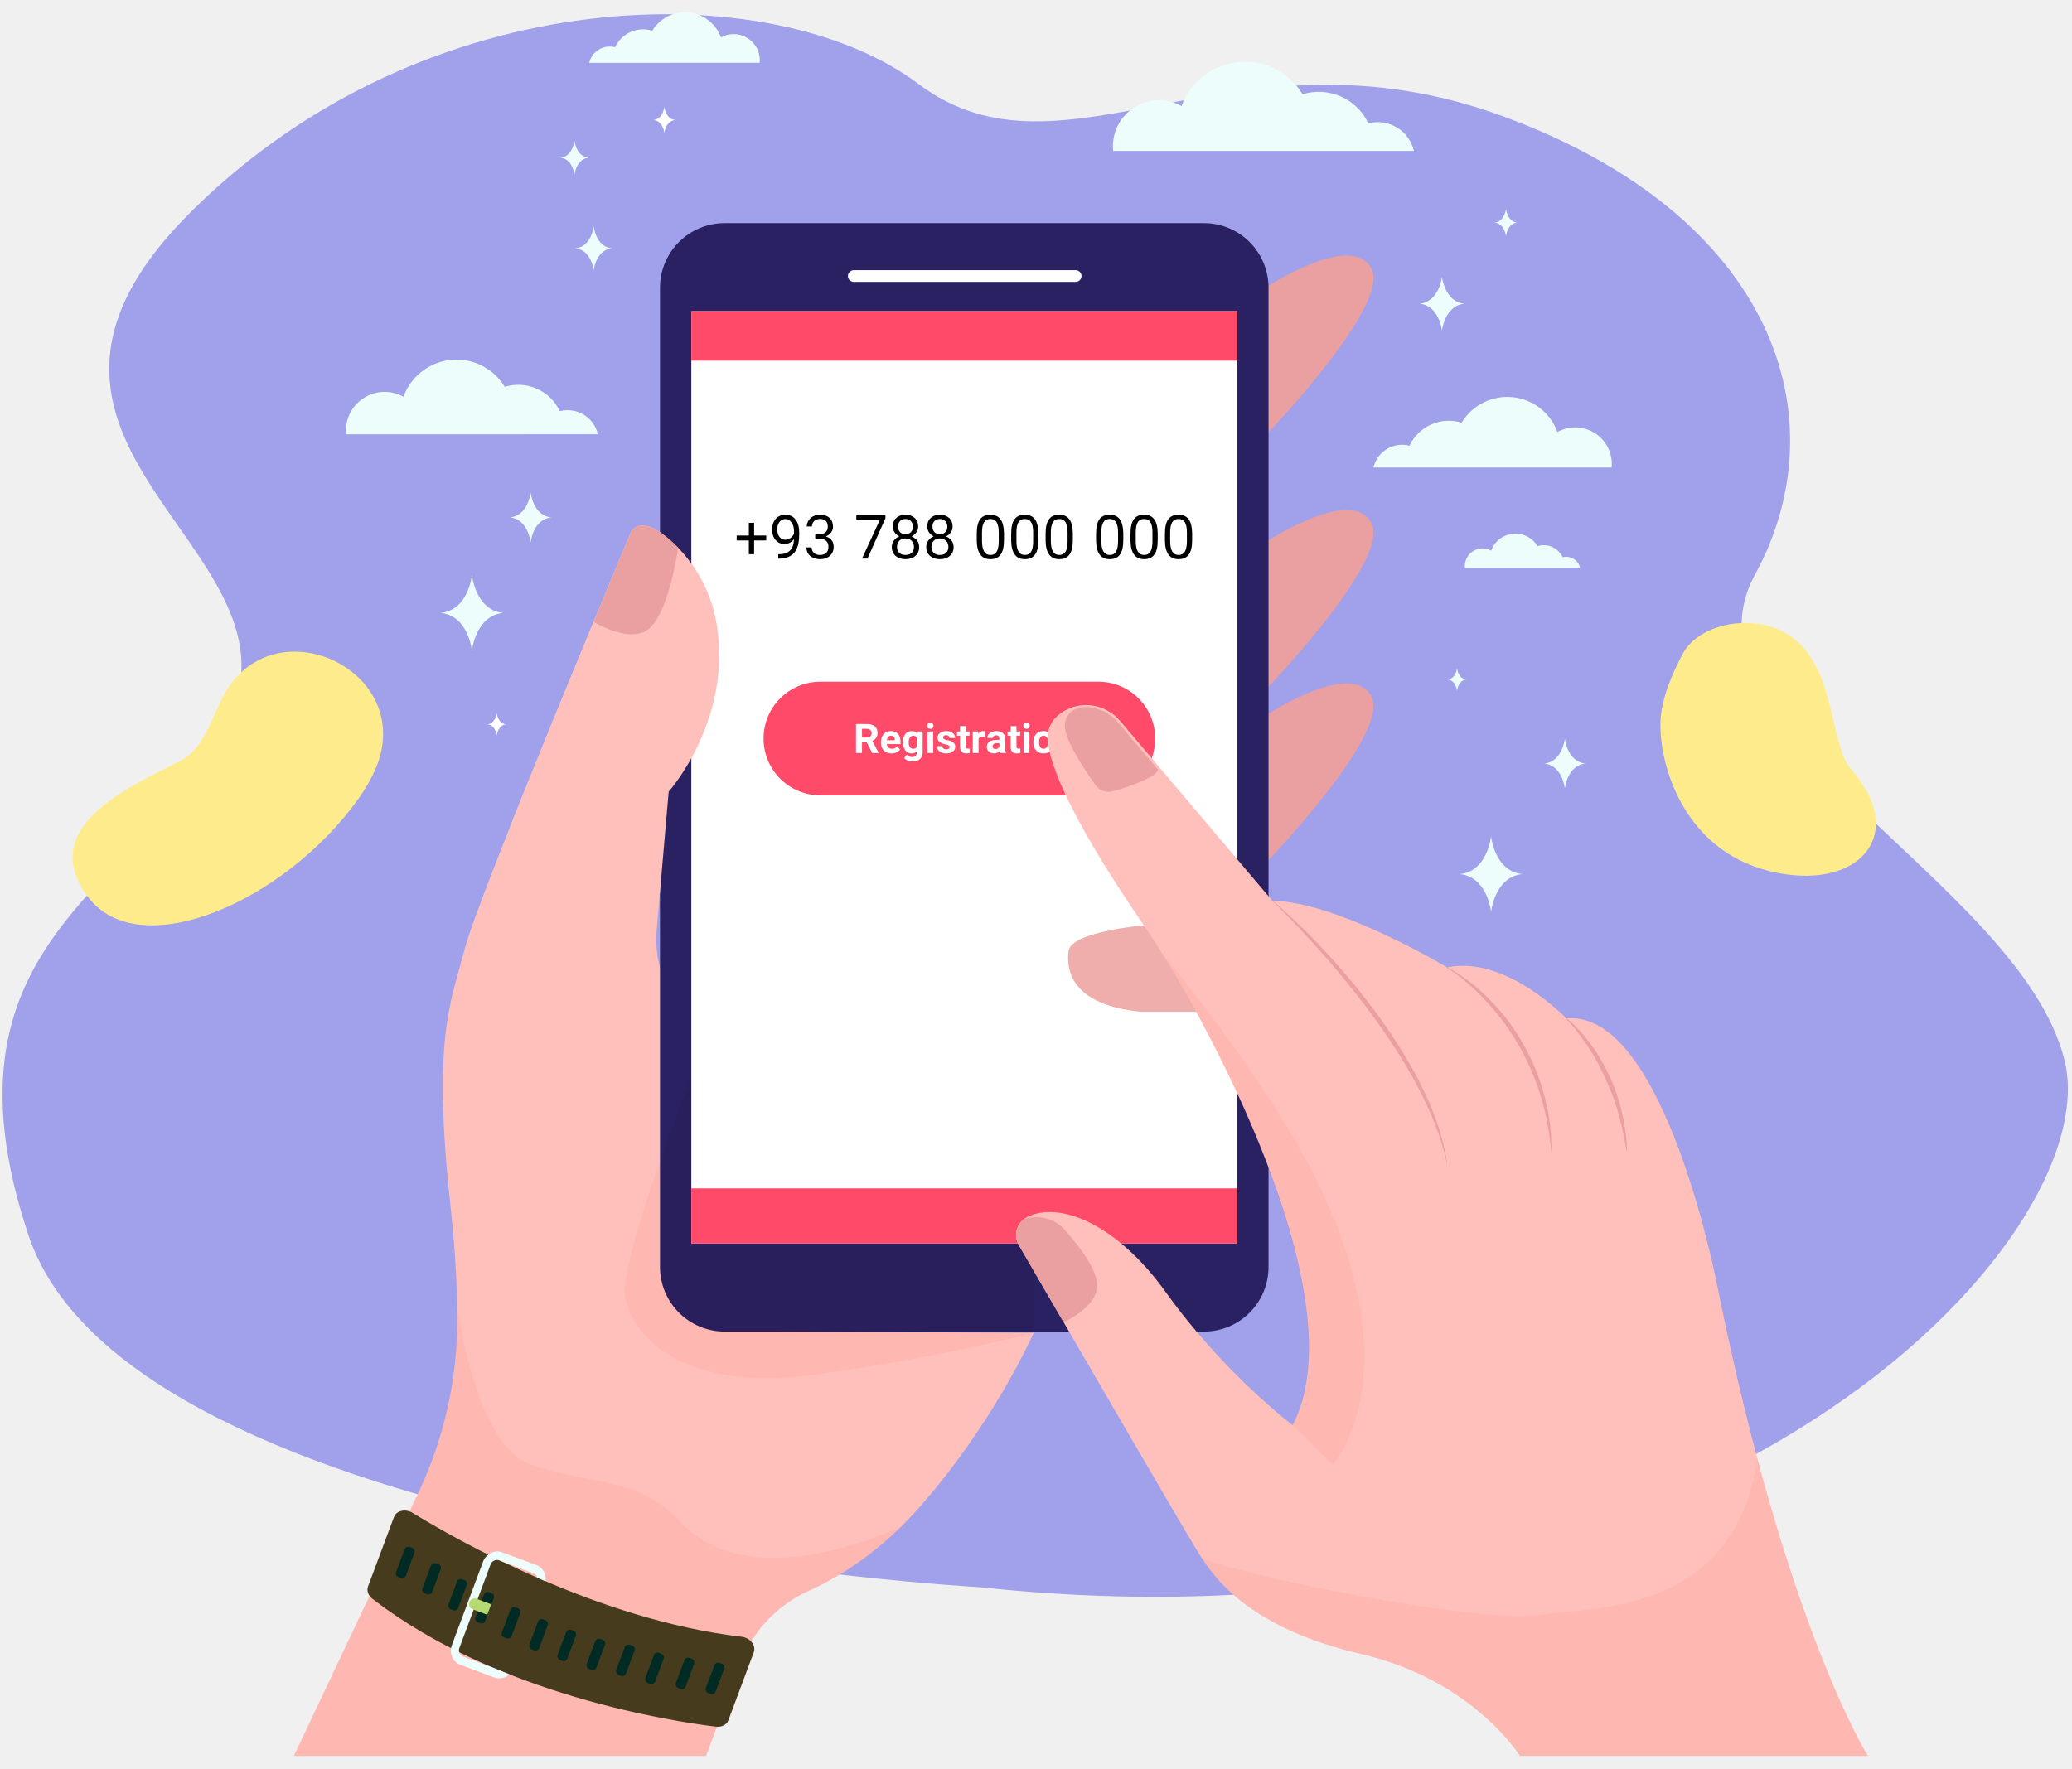
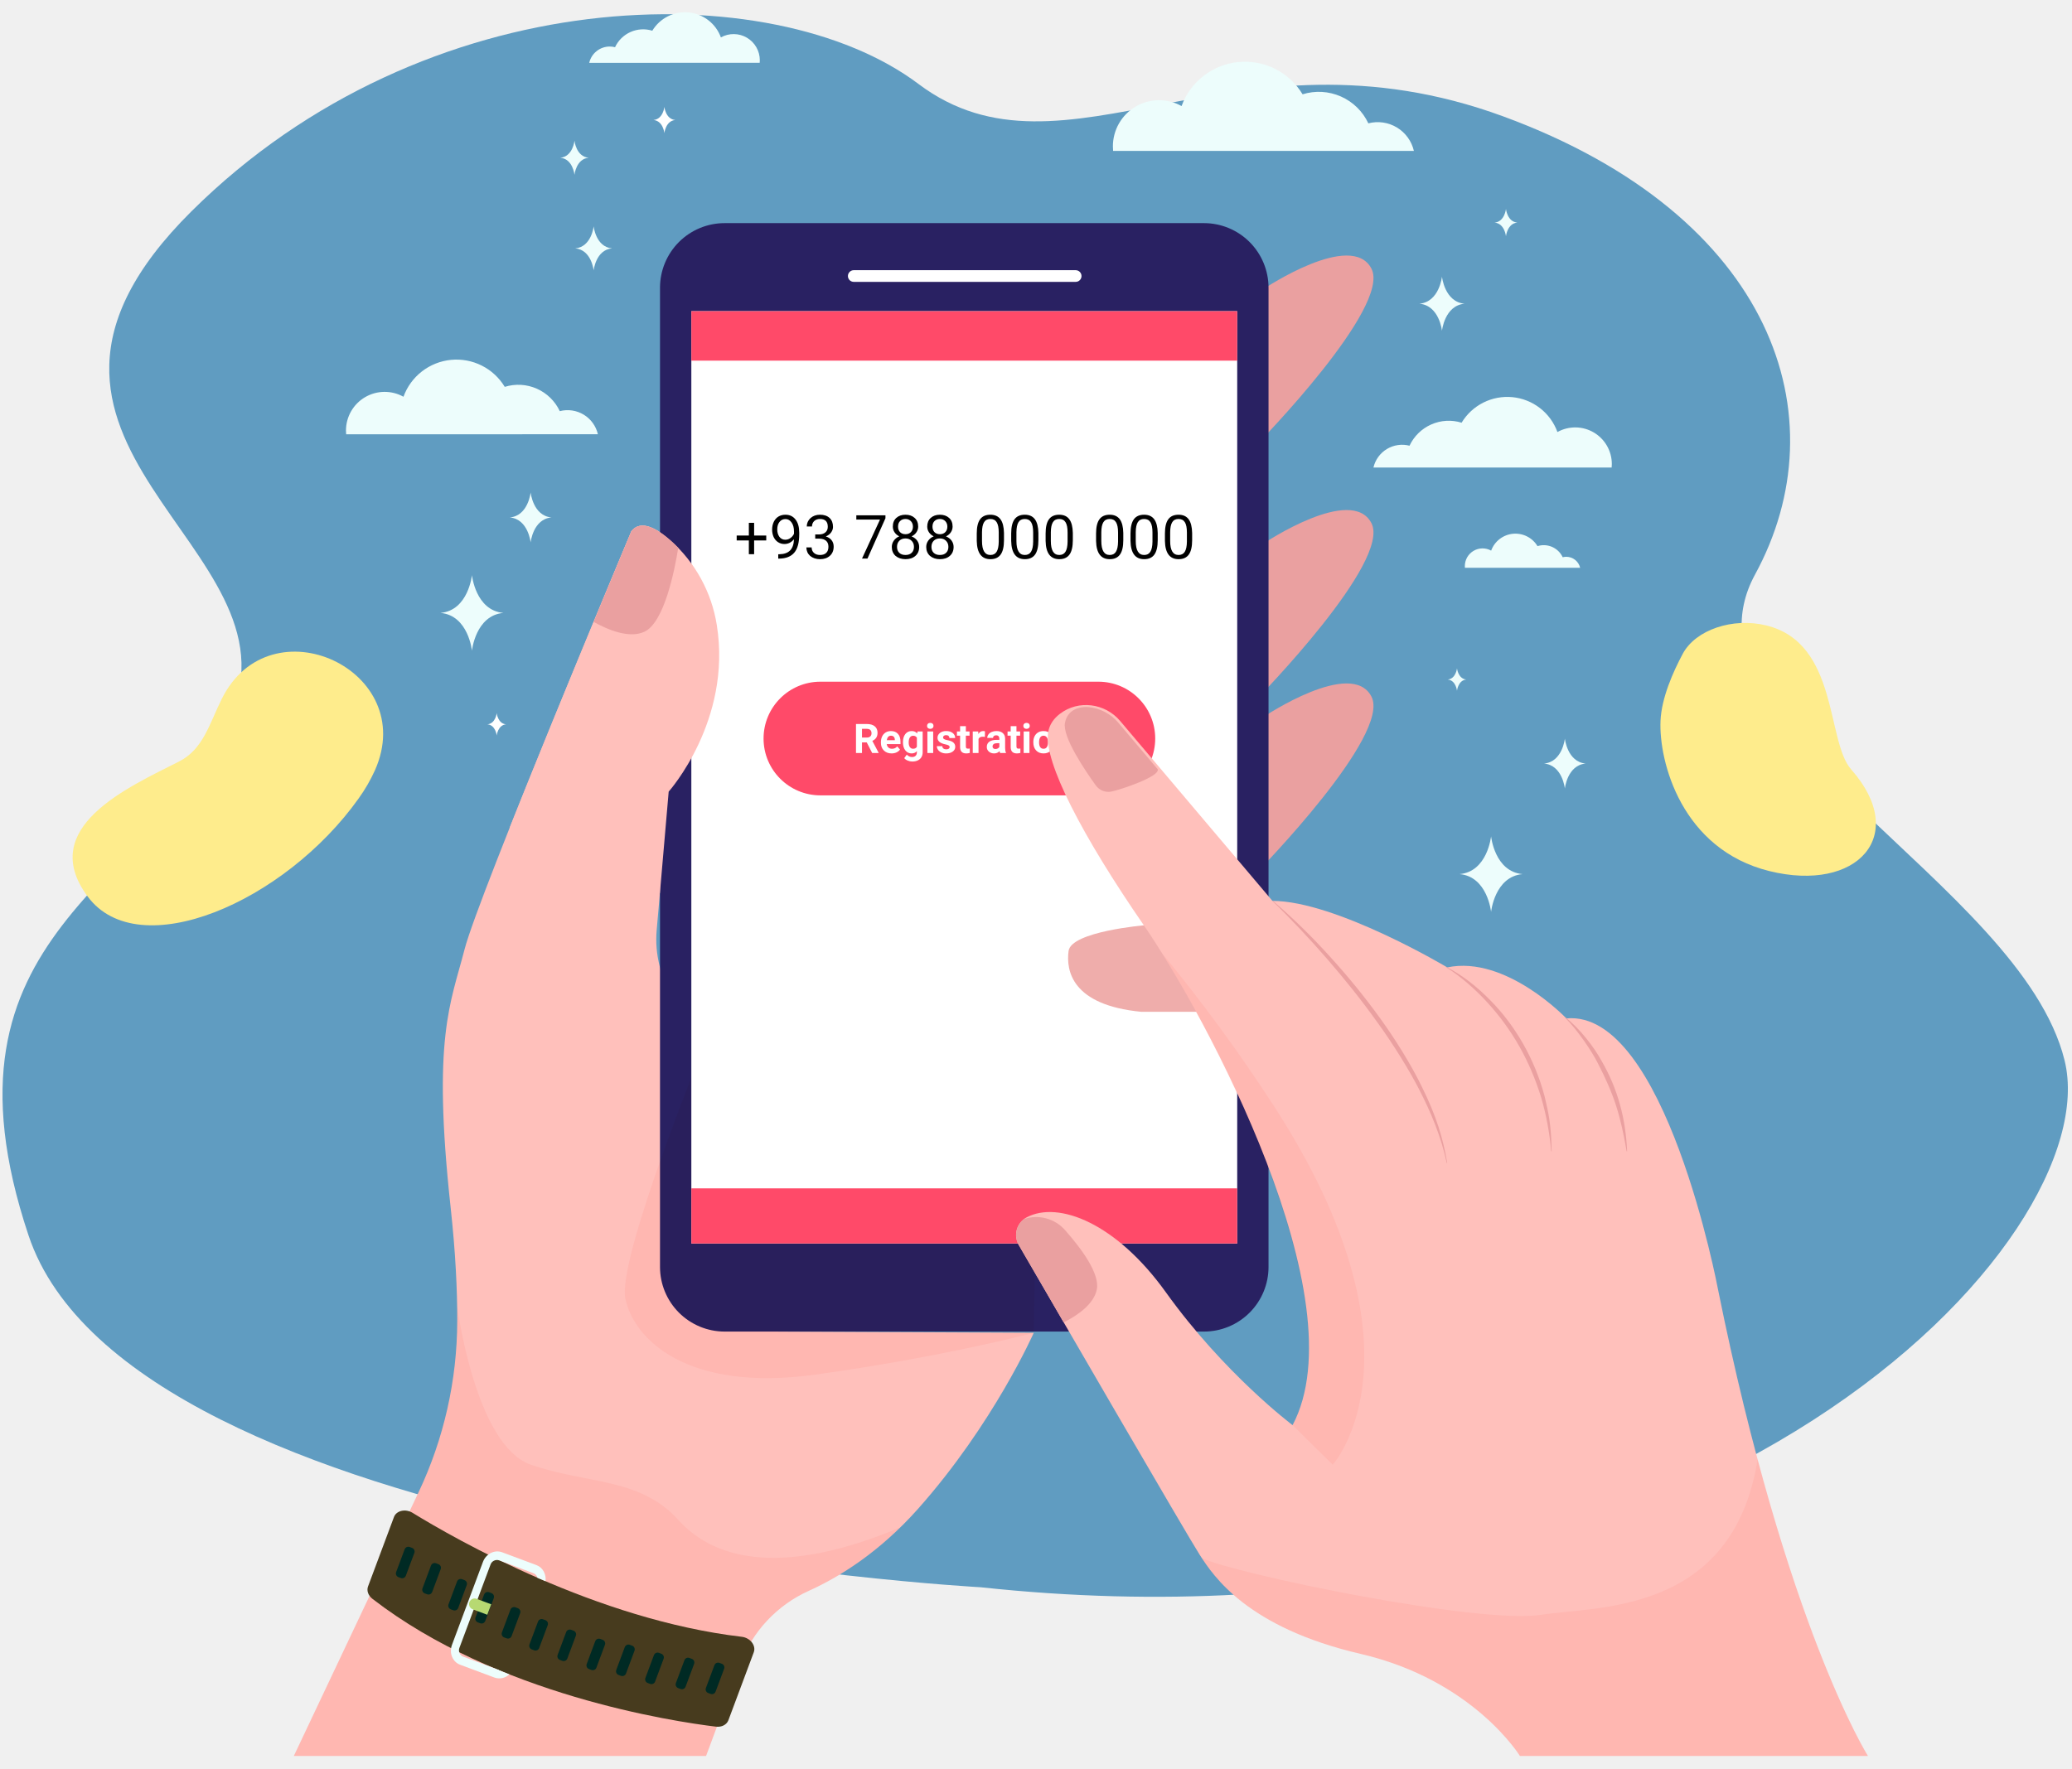
<svg xmlns="http://www.w3.org/2000/svg" width="164" height="140" viewBox="0 0 164 140" fill="none">
-   <path opacity="0.6" d="M77.623 125.667C77.623 125.667 10.349 122.026 2.259 97.811C-5.831 73.597 12.092 70.307 18.215 56.742C24.338 43.177 -3.432 35.183 15.154 16.731C33.739 -1.721 61.148 -2.044 72.698 6.647C84.247 15.338 97.562 1.336 119.002 9.222C140.441 17.108 145.689 33.047 138.911 45.49C132.133 57.933 159.927 69.839 163.412 83.95C166.898 98.061 135.438 131.888 77.623 125.667Z" fill="#6D6BE6" />
+   <path opacity="0.6" d="M77.623 125.667C77.623 125.667 10.349 122.026 2.259 97.811C-5.831 73.597 12.092 70.307 18.215 56.742C24.338 43.177 -3.432 35.183 15.154 16.731C33.739 -1.721 61.148 -2.044 72.698 6.647C84.247 15.338 97.562 1.336 119.002 9.222C140.441 17.108 145.689 33.047 138.911 45.49C132.133 57.933 159.927 69.839 163.412 83.95C166.898 98.061 135.438 131.888 77.623 125.667Z" fill="#0064A2" />
  <path d="M23.257 139.025H55.885L58.591 131.74C59.068 130.464 59.794 129.295 60.725 128.301C61.657 127.306 62.777 126.507 64.02 125.948C66.382 124.88 69.562 122.939 72.644 119.479C78.639 112.744 81.822 105.521 81.822 105.521L61.604 105.422C61.604 105.422 63.423 94.113 53.375 79.092C52.301 77.482 51.808 75.555 51.978 73.628L52.931 62.673C52.931 62.673 59.759 55.043 55.569 45.575C55.569 45.575 51.566 40.028 49.974 42.059C49.974 42.059 37.872 70.876 36.771 75.16C35.669 79.444 34.2 82.138 35.669 95.605C36.058 99.173 36.198 102.143 36.191 104.587C36.181 109.28 35.134 113.913 33.127 118.154L23.257 139.025Z" fill="#FFC0BB" />
  <g style="mix-blend-mode:multiply" opacity="0.2">
    <path d="M53.685 120.333C50.656 116.971 46.449 117.502 42.023 115.967C37.597 114.433 36.181 103.378 36.181 103.378C36.188 103.795 36.192 104.201 36.191 104.591C36.181 109.284 35.134 113.916 33.127 118.158L23.257 139.025H55.885L58.591 131.74C59.068 130.464 59.794 129.295 60.725 128.301C61.657 127.306 62.777 126.507 64.02 125.948C66.031 125.039 68.632 123.497 71.264 120.925C62.275 124.702 56.712 123.694 53.685 120.333Z" fill="#FFC0BB" />
  </g>
  <path d="M125.069 44.952C125.011 44.705 124.871 44.484 124.672 44.326C124.473 44.168 124.226 44.082 123.972 44.082C123.876 44.082 123.781 44.094 123.688 44.118C123.519 43.755 123.223 43.465 122.857 43.303C122.49 43.141 122.077 43.118 121.694 43.238C121.495 42.908 121.206 42.641 120.862 42.468C120.518 42.295 120.131 42.223 119.748 42.26C119.364 42.297 118.999 42.443 118.694 42.679C118.389 42.915 118.158 43.232 118.026 43.595C117.813 43.476 117.572 43.415 117.328 43.418C117.084 43.421 116.845 43.487 116.634 43.611C116.424 43.735 116.25 43.911 116.128 44.123C116.007 44.335 115.943 44.575 115.943 44.819C115.943 44.864 115.943 44.906 115.95 44.955L125.069 44.952Z" fill="#EDFDFC" />
  <path d="M111.91 11.948C111.822 11.565 111.657 11.204 111.427 10.886C111.197 10.568 110.905 10.299 110.569 10.095C110.233 9.892 109.859 9.757 109.471 9.701C109.082 9.644 108.686 9.666 108.305 9.765C107.862 8.817 107.091 8.062 106.134 7.64C105.177 7.217 104.099 7.155 103.1 7.466C102.581 6.603 101.828 5.906 100.928 5.454C100.029 5.002 99.02 4.814 98.018 4.911C97.016 5.009 96.062 5.388 95.266 6.004C94.471 6.621 93.866 7.451 93.522 8.397C92.966 8.086 92.338 7.926 91.7 7.934C91.063 7.941 90.438 8.114 89.889 8.438C89.339 8.761 88.884 9.222 88.567 9.775C88.251 10.329 88.085 10.956 88.086 11.593C88.086 11.713 88.092 11.832 88.103 11.948H111.91Z" fill="#EDFDFC" />
  <path d="M47.324 34.38C47.25 34.059 47.112 33.757 46.919 33.491C46.727 33.224 46.482 32.999 46.201 32.829C45.92 32.659 45.607 32.546 45.282 32.499C44.957 32.451 44.625 32.469 44.307 32.552C43.936 31.759 43.29 31.127 42.489 30.773C41.688 30.419 40.786 30.368 39.95 30.628C39.515 29.906 38.885 29.323 38.132 28.945C37.379 28.566 36.534 28.409 35.695 28.491C34.857 28.573 34.059 28.891 33.393 29.407C32.727 29.924 32.222 30.619 31.935 31.411C31.469 31.152 30.943 31.019 30.41 31.025C29.876 31.031 29.354 31.177 28.894 31.447C28.434 31.717 28.053 32.103 27.788 32.566C27.523 33.029 27.384 33.553 27.384 34.086C27.384 34.186 27.389 34.286 27.399 34.383L47.324 34.38Z" fill="#EDFDFC" />
  <path d="M100.062 22.848C100.062 22.848 106.972 18.224 108.551 21.27C110.129 24.317 99.571 35.099 99.571 35.099L100.062 22.848Z" fill="#EAA0A0" />
  <path d="M100.062 42.998C100.062 42.998 106.972 38.373 108.551 41.42C110.129 44.467 99.571 55.249 99.571 55.249L100.062 42.998Z" fill="#EAA0A0" />
  <path d="M100.062 56.727C100.062 56.727 106.972 52.102 108.551 55.149C110.129 58.196 99.571 68.978 99.571 68.978L100.062 56.727Z" fill="#EAA0A0" />
  <path d="M95.29 17.665H57.355C55.999 17.665 54.697 18.204 53.738 19.163C52.779 20.122 52.24 21.424 52.24 22.78V100.308C52.24 101.665 52.779 102.966 53.739 103.925C54.698 104.884 55.999 105.423 57.355 105.424H95.29C96.647 105.424 97.948 104.885 98.907 103.925C99.866 102.966 100.405 101.665 100.405 100.308V22.78C100.405 21.424 99.866 20.123 98.907 19.163C97.948 18.204 96.647 17.665 95.29 17.665Z" fill="#292162" />
  <g style="mix-blend-mode:multiply" opacity="0.2">
    <path d="M55.696 82.851C55.696 82.851 48.835 99.647 49.5 102.824C50.164 106.001 54.329 110.246 64.545 108.829C74.761 107.411 81.822 105.522 81.822 105.522C81.822 105.522 82.249 82.854 81.822 81.704C81.395 80.555 63.025 72.393 62.304 72.393C61.584 72.393 55.696 82.851 55.696 82.851Z" fill="#FFC0BB" />
  </g>
  <path d="M97.926 24.637H54.72V98.452H97.926V24.637Z" fill="white" />
  <path d="M60.649 42.4V42.789H59.689V43.879H59.272V42.789H58.309V42.4H59.272V41.392H59.689V42.4H60.649ZM62.821 42.715C62.622 42.952 62.376 43.071 62.084 43.071C61.896 43.071 61.726 43.02 61.575 42.92C61.43 42.824 61.317 42.69 61.234 42.519C61.154 42.339 61.113 42.144 61.113 41.934C61.113 41.706 61.157 41.5 61.244 41.316C61.332 41.134 61.455 40.995 61.614 40.897C61.775 40.8 61.96 40.752 62.17 40.752C62.506 40.752 62.772 40.879 62.966 41.132C63.162 41.385 63.26 41.73 63.26 42.167V42.294C63.26 42.962 63.128 43.45 62.864 43.759C62.601 44.065 62.204 44.22 61.673 44.227H61.598V43.881H61.679C62.049 43.875 62.33 43.78 62.522 43.595C62.718 43.405 62.825 43.113 62.843 42.72L62.821 42.715ZM62.156 42.732C62.306 42.732 62.443 42.687 62.567 42.595C62.695 42.504 62.787 42.391 62.845 42.257V42.077C62.845 41.785 62.782 41.548 62.655 41.368C62.527 41.186 62.366 41.095 62.172 41.095C61.975 41.095 61.817 41.17 61.698 41.322C61.58 41.47 61.52 41.666 61.52 41.91C61.52 42.148 61.577 42.345 61.69 42.501C61.808 42.655 61.963 42.732 62.156 42.732ZM64.841 42.312C65.049 42.309 65.214 42.254 65.337 42.145C65.459 42.036 65.52 41.89 65.52 41.707C65.52 41.295 65.315 41.089 64.904 41.089C64.716 41.089 64.562 41.144 64.442 41.255C64.329 41.366 64.271 41.508 64.268 41.681H63.855C63.859 41.423 63.957 41.203 64.149 41.022C64.35 40.842 64.602 40.752 64.904 40.752C65.226 40.752 65.479 40.838 65.661 41.008C65.843 41.178 65.933 41.414 65.933 41.717C65.933 41.863 65.886 42.006 65.79 42.145C65.69 42.286 65.549 42.394 65.366 42.47C65.564 42.534 65.717 42.635 65.824 42.773C65.932 42.913 65.986 43.08 65.986 43.276C65.986 43.58 65.887 43.822 65.689 44.002C65.489 44.182 65.228 44.272 64.906 44.272C64.594 44.272 64.333 44.185 64.121 44.012C63.928 43.837 63.829 43.613 63.824 43.339H64.241C64.243 43.519 64.304 43.663 64.423 43.773C64.543 43.884 64.704 43.939 64.906 43.939C65.121 43.939 65.286 43.883 65.401 43.769C65.515 43.657 65.571 43.495 65.571 43.284C65.571 43.08 65.509 42.924 65.383 42.814C65.258 42.705 65.078 42.649 64.841 42.646H64.525V42.312H64.841ZM68.66 44.225H68.228L69.652 41.136H67.778V40.801H70.084V41.03L68.66 44.225ZM72.674 41.689C72.674 41.856 72.627 42.008 72.533 42.145C72.443 42.28 72.317 42.386 72.154 42.466C72.352 42.552 72.501 42.666 72.6 42.809C72.703 42.956 72.754 43.121 72.754 43.305C72.754 43.599 72.655 43.834 72.457 44.01C72.257 44.185 71.995 44.272 71.67 44.272C71.352 44.272 71.089 44.184 70.88 44.008C70.684 43.827 70.586 43.592 70.586 43.305C70.586 43.123 70.639 42.956 70.743 42.806C70.849 42.657 70.993 42.542 71.177 42.462C71.018 42.384 70.894 42.278 70.804 42.143C70.712 42.008 70.667 41.856 70.667 41.689C70.667 41.401 70.758 41.173 70.941 41.007C71.127 40.837 71.37 40.752 71.67 40.752C71.969 40.752 72.212 40.837 72.398 41.007C72.582 41.175 72.674 41.402 72.674 41.689ZM72.341 43.296C72.341 43.099 72.279 42.939 72.154 42.816C72.031 42.692 71.869 42.63 71.666 42.63C71.464 42.63 71.302 42.692 71.179 42.814C71.059 42.938 70.999 43.099 70.999 43.296C70.999 43.496 71.059 43.654 71.177 43.767C71.296 43.882 71.46 43.939 71.67 43.939C71.879 43.939 72.043 43.882 72.161 43.767C72.281 43.65 72.341 43.493 72.341 43.296ZM71.67 41.089C71.493 41.089 71.35 41.144 71.242 41.253C71.135 41.36 71.081 41.507 71.081 41.695C71.081 41.875 71.134 42.021 71.24 42.132C71.348 42.24 71.492 42.294 71.67 42.294C71.848 42.294 71.991 42.239 72.099 42.13C72.206 42.02 72.259 41.875 72.259 41.695C72.259 41.52 72.204 41.375 72.095 41.259C71.983 41.145 71.841 41.089 71.67 41.089ZM75.399 41.689C75.399 41.856 75.352 42.008 75.258 42.145C75.168 42.28 75.041 42.386 74.878 42.466C75.076 42.552 75.225 42.666 75.324 42.809C75.427 42.956 75.479 43.121 75.479 43.305C75.479 43.599 75.38 43.834 75.181 44.01C74.982 44.185 74.72 44.272 74.395 44.272C74.077 44.272 73.813 44.184 73.605 44.008C73.409 43.827 73.311 43.592 73.311 43.305C73.311 43.123 73.363 42.956 73.468 42.806C73.573 42.657 73.718 42.542 73.902 42.462C73.743 42.384 73.618 42.278 73.528 42.143C73.437 42.008 73.391 41.856 73.391 41.689C73.391 41.401 73.483 41.173 73.665 41.007C73.852 40.837 74.095 40.752 74.395 40.752C74.694 40.752 74.936 40.837 75.123 41.007C75.307 41.175 75.399 41.402 75.399 41.689ZM75.066 43.296C75.066 43.099 75.003 42.939 74.878 42.816C74.756 42.692 74.593 42.63 74.391 42.63C74.189 42.63 74.026 42.692 73.904 42.814C73.784 42.938 73.724 43.099 73.724 43.296C73.724 43.496 73.783 43.654 73.902 43.767C74.021 43.882 74.185 43.939 74.395 43.939C74.604 43.939 74.767 43.882 74.886 43.767C75.006 43.65 75.066 43.493 75.066 43.296ZM74.395 41.089C74.218 41.089 74.075 41.144 73.966 41.253C73.859 41.36 73.806 41.507 73.806 41.695C73.806 41.875 73.859 42.021 73.965 42.132C74.073 42.24 74.216 42.294 74.395 42.294C74.572 42.294 74.715 42.239 74.823 42.13C74.93 42.02 74.984 41.875 74.984 41.695C74.984 41.52 74.929 41.375 74.82 41.259C74.707 41.145 74.566 41.089 74.395 41.089ZM79.466 42.765C79.466 43.278 79.379 43.656 79.205 43.9C79.031 44.148 78.759 44.272 78.391 44.272C77.691 44.272 77.331 43.79 77.311 42.826V42.241C77.311 41.735 77.398 41.361 77.572 41.12C77.746 40.875 78.019 40.752 78.388 40.752C78.746 40.752 79.014 40.873 79.192 41.116C79.365 41.353 79.457 41.714 79.466 42.198V42.765ZM79.051 42.167C79.051 41.792 78.997 41.519 78.89 41.347C78.785 41.175 78.617 41.089 78.388 41.089C78.161 41.089 77.994 41.174 77.889 41.345C77.784 41.513 77.73 41.776 77.726 42.133V42.834C77.726 43.571 77.948 43.939 78.391 43.939C78.613 43.939 78.777 43.855 78.883 43.685C78.99 43.514 79.046 43.247 79.051 42.885V42.167ZM82.19 42.765C82.19 43.278 82.103 43.656 81.93 43.9C81.755 44.148 81.484 44.272 81.116 44.272C80.416 44.272 80.056 43.79 80.036 42.826V42.241C80.036 41.735 80.123 41.361 80.296 41.12C80.471 40.875 80.743 40.752 81.112 40.752C81.471 40.752 81.739 40.873 81.916 41.116C82.09 41.353 82.181 41.714 82.19 42.198V42.765ZM81.775 42.167C81.775 41.792 81.722 41.519 81.615 41.347C81.509 41.175 81.342 41.089 81.112 41.089C80.885 41.089 80.719 41.174 80.613 41.345C80.509 41.513 80.455 41.776 80.451 42.133V42.834C80.451 43.571 80.673 43.939 81.116 43.939C81.338 43.939 81.502 43.855 81.607 43.685C81.714 43.514 81.77 43.247 81.775 42.885V42.167ZM84.915 42.765C84.915 43.278 84.828 43.656 84.655 43.9C84.48 44.148 84.209 44.272 83.841 44.272C83.14 44.272 82.78 43.79 82.761 42.826V42.241C82.761 41.735 82.847 41.361 83.021 41.12C83.196 40.875 83.468 40.752 83.837 40.752C84.195 40.752 84.464 40.873 84.641 41.116C84.814 41.353 84.906 41.714 84.915 42.198V42.765ZM84.5 42.167C84.5 41.792 84.447 41.519 84.34 41.347C84.234 41.175 84.066 41.089 83.837 41.089C83.61 41.089 83.444 41.174 83.338 41.345C83.234 41.513 83.179 41.776 83.175 42.133V42.834C83.175 43.571 83.397 43.939 83.841 43.939C84.062 43.939 84.226 43.855 84.332 43.685C84.439 43.514 84.495 43.247 84.5 42.885V42.167ZM88.909 42.765C88.909 43.278 88.823 43.656 88.649 43.9C88.475 44.148 88.203 44.272 87.835 44.272C87.135 44.272 86.775 43.79 86.755 42.826V42.241C86.755 41.735 86.842 41.361 87.016 41.12C87.19 40.875 87.462 40.752 87.832 40.752C88.19 40.752 88.458 40.873 88.636 41.116C88.809 41.353 88.9 41.714 88.909 42.198V42.765ZM88.495 42.167C88.495 41.792 88.441 41.519 88.334 41.347C88.229 41.175 88.061 41.089 87.832 41.089C87.605 41.089 87.438 41.174 87.332 41.345C87.228 41.513 87.174 41.776 87.17 42.133V42.834C87.17 43.571 87.392 43.939 87.835 43.939C88.057 43.939 88.221 43.855 88.326 43.685C88.433 43.514 88.49 43.247 88.495 42.885V42.167ZM91.634 42.765C91.634 43.278 91.547 43.656 91.374 43.9C91.199 44.148 90.928 44.272 90.56 44.272C89.859 44.272 89.499 43.79 89.48 42.826V42.241C89.48 41.735 89.567 41.361 89.74 41.12C89.915 40.875 90.187 40.752 90.556 40.752C90.915 40.752 91.183 40.873 91.36 41.116C91.534 41.353 91.625 41.714 91.634 42.198V42.765ZM91.219 42.167C91.219 41.792 91.166 41.519 91.059 41.347C90.953 41.175 90.786 41.089 90.556 41.089C90.329 41.089 90.163 41.174 90.057 41.345C89.953 41.513 89.899 41.776 89.895 42.133V42.834C89.895 43.571 90.117 43.939 90.56 43.939C90.782 43.939 90.945 43.855 91.051 43.685C91.158 43.514 91.214 43.247 91.219 42.885V42.167ZM94.359 42.765C94.359 43.278 94.272 43.656 94.099 43.9C93.924 44.148 93.652 44.272 93.285 44.272C92.584 44.272 92.224 43.79 92.205 42.826V42.241C92.205 41.735 92.291 41.361 92.465 41.12C92.64 40.875 92.912 40.752 93.281 40.752C93.639 40.752 93.907 40.873 94.085 41.116C94.258 41.353 94.35 41.714 94.359 42.198V42.765ZM93.944 42.167C93.944 41.792 93.891 41.519 93.784 41.347C93.678 41.175 93.51 41.089 93.281 41.089C93.054 41.089 92.887 41.174 92.782 41.345C92.677 41.513 92.623 41.776 92.619 42.133V42.834C92.619 43.571 92.841 43.939 93.285 43.939C93.506 43.939 93.67 43.855 93.776 43.685C93.883 43.514 93.939 43.247 93.944 42.885V42.167Z" fill="black" />
  <rect x="60.436" y="53.971" width="31" height="9" rx="4.5" fill="#FF4A69" />
  <path d="M68.604 58.778H68.227V59.619H67.752V57.321H68.607C68.879 57.321 69.088 57.381 69.235 57.502C69.383 57.623 69.457 57.794 69.457 58.014C69.457 58.172 69.423 58.303 69.354 58.407C69.286 58.511 69.184 58.595 69.046 58.657L69.543 59.597V59.619H69.034L68.604 58.778ZM68.227 58.394H68.608C68.727 58.394 68.819 58.364 68.884 58.303C68.95 58.242 68.982 58.158 68.982 58.052C68.982 57.944 68.951 57.86 68.89 57.798C68.829 57.735 68.734 57.704 68.607 57.704H68.227V58.394ZM70.571 59.65C70.321 59.65 70.117 59.574 69.96 59.42C69.802 59.267 69.724 59.062 69.724 58.806V58.762C69.724 58.59 69.757 58.436 69.823 58.301C69.889 58.166 69.984 58.061 70.104 57.988C70.226 57.915 70.365 57.879 70.52 57.879C70.754 57.879 70.938 57.953 71.072 58.1C71.207 58.248 71.274 58.456 71.274 58.727V58.913H70.186C70.201 59.024 70.246 59.114 70.32 59.182C70.394 59.249 70.487 59.282 70.601 59.282C70.777 59.282 70.914 59.219 71.013 59.092L71.238 59.342C71.169 59.44 71.076 59.515 70.96 59.569C70.844 59.623 70.714 59.65 70.571 59.65ZM70.519 58.248C70.429 58.248 70.355 58.279 70.299 58.34C70.243 58.401 70.207 58.488 70.19 58.601H70.826V58.566C70.824 58.464 70.796 58.386 70.743 58.331C70.691 58.276 70.617 58.248 70.519 58.248ZM71.469 58.751C71.469 58.49 71.531 58.279 71.655 58.119C71.779 57.959 71.948 57.879 72.16 57.879C72.347 57.879 72.493 57.943 72.597 58.072L72.616 57.91H73.03V59.561C73.03 59.711 72.996 59.841 72.928 59.951C72.86 60.063 72.765 60.147 72.641 60.204C72.518 60.263 72.373 60.292 72.208 60.292C72.083 60.292 71.961 60.267 71.842 60.216C71.723 60.167 71.633 60.102 71.572 60.023L71.774 59.745C71.888 59.872 72.026 59.936 72.189 59.936C72.309 59.936 72.403 59.903 72.47 59.838C72.538 59.773 72.572 59.682 72.572 59.564V59.471C72.467 59.59 72.328 59.65 72.156 59.65C71.951 59.65 71.785 59.57 71.658 59.41C71.532 59.249 71.469 59.036 71.469 58.771V58.751ZM71.924 58.785C71.924 58.94 71.955 59.061 72.016 59.149C72.079 59.237 72.165 59.281 72.273 59.281C72.412 59.281 72.512 59.229 72.572 59.124V58.406C72.51 58.302 72.412 58.251 72.276 58.251C72.166 58.251 72.08 58.295 72.018 58.385C71.955 58.474 71.924 58.607 71.924 58.785ZM73.862 59.619H73.404V57.91H73.862V59.619ZM73.377 57.468C73.377 57.4 73.4 57.344 73.445 57.3C73.491 57.255 73.553 57.233 73.632 57.233C73.711 57.233 73.773 57.255 73.819 57.3C73.865 57.344 73.888 57.4 73.888 57.468C73.888 57.538 73.865 57.594 73.818 57.639C73.771 57.683 73.709 57.705 73.632 57.705C73.556 57.705 73.494 57.683 73.447 57.639C73.4 57.594 73.377 57.538 73.377 57.468ZM75.164 59.147C75.164 59.091 75.136 59.047 75.081 59.015C75.026 58.983 74.937 58.954 74.814 58.929C74.408 58.843 74.205 58.671 74.205 58.411C74.205 58.26 74.268 58.133 74.393 58.031C74.519 57.93 74.684 57.879 74.888 57.879C75.104 57.879 75.277 57.93 75.407 58.033C75.537 58.134 75.602 58.267 75.602 58.431H75.146C75.146 58.364 75.125 58.31 75.083 58.267C75.041 58.225 74.976 58.203 74.886 58.203C74.809 58.203 74.749 58.221 74.706 58.256C74.664 58.291 74.644 58.335 74.644 58.389C74.644 58.439 74.668 58.48 74.715 58.511C74.764 58.543 74.845 58.57 74.958 58.592C75.072 58.615 75.168 58.64 75.246 58.668C75.487 58.757 75.608 58.91 75.608 59.128C75.608 59.284 75.54 59.41 75.407 59.505C75.273 59.602 75.1 59.65 74.889 59.65C74.745 59.65 74.618 59.624 74.507 59.573C74.396 59.523 74.309 59.453 74.246 59.364C74.183 59.275 74.152 59.179 74.152 59.076H74.584C74.588 59.157 74.618 59.219 74.674 59.263C74.73 59.305 74.805 59.327 74.898 59.327C74.986 59.327 75.052 59.31 75.096 59.277C75.141 59.244 75.164 59.2 75.164 59.147ZM76.448 57.49V57.91H76.741V58.245H76.448V59.098C76.448 59.161 76.461 59.206 76.485 59.234C76.509 59.261 76.556 59.274 76.625 59.274C76.675 59.274 76.719 59.271 76.758 59.264V59.61C76.669 59.637 76.577 59.65 76.482 59.65C76.162 59.65 75.999 59.489 75.992 59.166V58.245H75.743V57.91H75.992V57.49H76.448ZM77.955 58.338C77.893 58.33 77.838 58.326 77.79 58.326C77.618 58.326 77.505 58.384 77.451 58.501V59.619H76.995V57.91H77.427L77.439 58.114C77.531 57.957 77.657 57.879 77.819 57.879C77.87 57.879 77.917 57.886 77.961 57.9L77.955 58.338ZM79.162 59.619C79.142 59.578 79.126 59.527 79.117 59.466C79.006 59.589 78.863 59.65 78.686 59.65C78.519 59.65 78.379 59.602 78.269 59.505C78.159 59.409 78.105 59.287 78.105 59.139C78.105 58.958 78.172 58.819 78.305 58.723C78.44 58.625 78.635 58.576 78.888 58.575H79.099V58.477C79.099 58.398 79.078 58.335 79.037 58.288C78.997 58.24 78.933 58.217 78.846 58.217C78.769 58.217 78.709 58.235 78.664 58.273C78.621 58.309 78.599 58.36 78.599 58.424H78.142C78.142 58.325 78.173 58.233 78.234 58.149C78.296 58.064 78.382 57.998 78.493 57.95C78.605 57.903 78.73 57.879 78.869 57.879C79.079 57.879 79.246 57.932 79.37 58.038C79.494 58.143 79.556 58.292 79.556 58.484V59.224C79.557 59.386 79.58 59.509 79.624 59.591V59.619H79.162ZM78.785 59.302C78.853 59.302 78.915 59.287 78.972 59.258C79.028 59.227 79.071 59.187 79.099 59.136V58.841H78.928C78.699 58.841 78.577 58.92 78.562 59.079L78.561 59.106C78.561 59.163 78.581 59.21 78.621 59.247C78.661 59.283 78.716 59.302 78.785 59.302ZM80.453 57.49V57.91H80.746V58.245H80.453V59.098C80.453 59.161 80.466 59.206 80.49 59.234C80.514 59.261 80.561 59.274 80.629 59.274C80.68 59.274 80.724 59.271 80.763 59.264V59.61C80.674 59.637 80.582 59.65 80.487 59.65C80.167 59.65 80.004 59.489 79.997 59.166V58.245H79.748V57.91H79.997V57.49H80.453ZM81.482 59.619H81.024V57.91H81.482V59.619ZM80.997 57.468C80.997 57.4 81.02 57.344 81.065 57.3C81.111 57.255 81.174 57.233 81.253 57.233C81.331 57.233 81.393 57.255 81.439 57.3C81.485 57.344 81.508 57.4 81.508 57.468C81.508 57.538 81.485 57.594 81.438 57.639C81.391 57.683 81.329 57.705 81.253 57.705C81.176 57.705 81.114 57.683 81.067 57.639C81.02 57.594 80.997 57.538 80.997 57.468ZM81.788 58.749C81.788 58.579 81.82 58.428 81.885 58.296C81.951 58.163 82.044 58.06 82.167 57.988C82.29 57.915 82.432 57.879 82.594 57.879C82.825 57.879 83.013 57.949 83.158 58.09C83.305 58.231 83.386 58.423 83.402 58.665L83.406 58.781C83.406 59.044 83.333 59.254 83.186 59.413C83.04 59.571 82.844 59.65 82.598 59.65C82.352 59.65 82.155 59.571 82.008 59.414C81.861 59.256 81.788 59.041 81.788 58.77V58.749ZM82.244 58.781C82.244 58.944 82.275 59.068 82.335 59.154C82.396 59.24 82.484 59.282 82.598 59.282C82.708 59.282 82.794 59.24 82.856 59.156C82.918 59.071 82.95 58.935 82.95 58.749C82.95 58.59 82.918 58.467 82.856 58.38C82.794 58.292 82.707 58.248 82.594 58.248C82.482 58.248 82.396 58.291 82.335 58.378C82.275 58.465 82.244 58.6 82.244 58.781ZM84.106 57.91L84.121 58.108C84.243 57.955 84.407 57.879 84.612 57.879C84.793 57.879 84.927 57.932 85.015 58.039C85.104 58.145 85.15 58.304 85.152 58.515V59.619H84.696V58.526C84.696 58.429 84.674 58.359 84.632 58.316C84.59 58.272 84.52 58.251 84.422 58.251C84.294 58.251 84.198 58.305 84.133 58.413V59.619H83.677V57.91H84.106Z" fill="white" />
  <path d="M85.139 22.316H67.576C67.454 22.316 67.336 22.268 67.249 22.181C67.162 22.094 67.114 21.977 67.113 21.854C67.113 21.731 67.162 21.614 67.249 21.527C67.336 21.44 67.454 21.391 67.576 21.391H85.139C85.262 21.392 85.38 21.44 85.466 21.527C85.553 21.614 85.602 21.732 85.602 21.854C85.602 21.977 85.553 22.094 85.466 22.181C85.38 22.268 85.262 22.316 85.139 22.316Z" fill="white" />
  <path d="M51.38 69.286C51.38 69.286 51.641 70.254 52.23 70.731L52.927 62.675C52.927 62.675 57.95 57.062 56.736 49.49C56.327 46.895 55.027 44.522 53.06 42.78C51.934 41.791 50.698 41.127 49.969 42.06C49.969 42.06 44.279 55.612 40.347 65.511L51.38 69.286Z" fill="#FFC0BB" />
  <path d="M97.926 94.085H54.72V98.451H97.926V94.085Z" fill="#FF4A69" />
  <path d="M97.926 24.637H54.72V28.553H97.926V24.637Z" fill="#FF4A69" />
  <path d="M50.997 50.02C52.57 49.297 53.39 45.206 53.685 43.367C52.423 42.097 50.84 40.954 49.974 42.061C49.974 42.061 48.721 45.045 46.985 49.236C48.172 49.895 49.822 50.561 50.997 50.02Z" fill="#EAA0A0" />
  <path d="M90.618 73.252C90.618 73.252 84.782 73.742 84.578 75.292C84.374 76.843 84.823 79.577 90.331 80.107H96.038C96.038 80.107 94.331 75.374 94.413 75.21C94.495 75.047 90.618 73.252 90.618 73.252Z" fill="#EFADAB" />
  <path d="M81.255 96.383C81.068 96.484 80.903 96.621 80.77 96.787C80.637 96.953 80.539 97.144 80.481 97.349C80.423 97.553 80.408 97.767 80.435 97.978C80.462 98.189 80.531 98.392 80.638 98.576C83.323 103.207 94.001 121.613 94.964 123.109C96.065 124.824 98.759 128.864 107.695 130.942C116.632 133.02 120.304 139.025 120.304 139.025H147.849C147.849 139.025 141.361 128.742 135.975 102.054C135.975 102.054 131.812 79.896 123.978 80.63C123.978 80.63 119.203 75.611 114.551 76.591C114.551 76.591 105.736 71.326 100.714 71.326L88.658 57.078C87.465 55.667 85.361 55.392 83.895 56.513C83.422 56.874 83.063 57.352 82.963 57.982C82.596 60.309 85.661 66.184 90.553 73.285C95.446 80.385 107.577 102.91 102.309 112.831C102.309 112.831 96.922 108.791 92.27 102.301C88.374 96.866 83.791 95.038 81.255 96.383Z" fill="#FFC0BB" />
  <path d="M100.762 71.332C102.358 72.707 103.866 74.182 105.277 75.748C106.7 77.306 108.032 78.945 109.266 80.657C110.397 82.219 111.717 84.324 112.557 86.074C113.698 88.386 114.211 90.101 114.548 92.072L114.512 92.079C114.077 90.029 113.271 88.075 112.301 86.206C111.633 84.892 110.319 82.718 108.968 80.871C107.749 79.163 106.432 77.525 105.058 75.937C103.765 74.446 102.139 72.7 100.737 71.358L100.762 71.332Z" fill="#EAA0A0" />
  <path d="M114.472 76.552C115.777 77.218 116.935 78.148 117.961 79.197C119.889 81.141 121.47 83.809 122.258 86.807C122.575 88.14 122.78 89.042 122.812 91.149H122.776C122.656 89.704 122.39 88.276 121.982 86.885C121.095 84.004 119.705 81.538 117.747 79.389C116.825 78.38 115.62 77.291 114.454 76.579L114.472 76.552Z" fill="#EAA0A0" />
  <path d="M123.881 80.532C125.032 81.402 126.192 82.939 126.758 83.981C128.063 86.222 128.679 88.602 128.787 91.148L128.751 91.153C128.261 88.316 127.778 86.707 126.453 84.146C126.018 83.285 124.909 81.593 123.86 80.555L123.881 80.532Z" fill="#EAA0A0" />
  <path d="M86.815 102.084C87.058 100.844 85.615 98.879 84.304 97.396C83.91 96.945 83.391 96.621 82.814 96.464C82.237 96.307 81.626 96.323 81.057 96.511C80.746 96.744 80.532 97.083 80.454 97.464C80.377 97.845 80.442 98.241 80.638 98.577C81.359 99.821 82.658 102.058 84.191 104.699C85.338 104.115 86.588 103.231 86.815 102.084Z" fill="#EAA0A0" />
  <path d="M87.972 62.669C88.668 62.53 91.828 61.48 91.634 60.904L88.519 57.223C87.92 56.514 87.067 56.069 86.144 55.981H86.129C86.103 55.981 86.042 55.974 85.966 55.974C85.549 55.974 84.519 56.093 84.293 57.225C84.07 58.343 85.919 61.054 86.735 62.186C86.873 62.377 87.063 62.524 87.282 62.609C87.502 62.695 87.741 62.716 87.972 62.669Z" fill="#EAA0A0" />
  <path d="M32.657 119.776C36.108 121.896 47.221 128.238 58.713 129.589C59.386 129.669 59.86 130.286 59.66 130.819L57.653 136.196C57.52 136.551 57.12 136.759 56.671 136.704C53.284 136.294 39.312 134.19 29.48 126.584C29.145 126.323 29.005 125.933 29.132 125.598L31.181 120.111C31.371 119.594 32.095 119.43 32.657 119.776Z" fill="#473B1E" />
  <path d="M32.029 122.66L31.354 124.468C31.295 124.628 31.376 124.805 31.535 124.865L31.726 124.936C31.885 124.995 32.063 124.914 32.122 124.755L32.797 122.947C32.857 122.787 32.776 122.61 32.617 122.55L32.426 122.479C32.266 122.42 32.089 122.501 32.029 122.66Z" fill="#002A24" />
  <path d="M34.701 123.838L34.511 123.767C34.351 123.707 34.174 123.788 34.114 123.947L33.439 125.756C33.38 125.915 33.461 126.093 33.62 126.152L33.811 126.223C33.97 126.283 34.148 126.202 34.207 126.042L34.882 124.234C34.942 124.075 34.861 123.897 34.701 123.838Z" fill="#002A24" />
  <path d="M36.762 125.101L36.572 125.029C36.412 124.97 36.235 125.051 36.175 125.21L35.5 127.019C35.441 127.178 35.522 127.355 35.681 127.415L35.872 127.486C36.031 127.546 36.209 127.465 36.268 127.305L36.943 125.497C37.003 125.338 36.922 125.16 36.762 125.101Z" fill="#002A24" />
  <path d="M38.902 126.132L38.711 126.061C38.552 126.001 38.374 126.082 38.315 126.242L37.64 128.05C37.58 128.21 37.661 128.387 37.821 128.447L38.011 128.518C38.171 128.577 38.348 128.496 38.408 128.337L39.083 126.529C39.142 126.369 39.061 126.192 38.902 126.132Z" fill="#002A24" />
  <path d="M40.989 127.326L40.798 127.255C40.639 127.195 40.462 127.276 40.402 127.436L39.727 129.244C39.667 129.403 39.748 129.581 39.908 129.64L40.099 129.711C40.258 129.771 40.435 129.69 40.495 129.531L41.17 127.722C41.23 127.563 41.149 127.385 40.989 127.326Z" fill="#002A24" />
  <path d="M43.171 128.273L42.98 128.202C42.821 128.142 42.643 128.223 42.584 128.383L41.909 130.191C41.849 130.35 41.93 130.528 42.09 130.587L42.28 130.659C42.44 130.718 42.617 130.637 42.677 130.478L43.352 128.669C43.411 128.51 43.33 128.333 43.171 128.273Z" fill="#002A24" />
  <path d="M44.509 131.492L44.317 131.42C44.279 131.406 44.245 131.385 44.215 131.357C44.186 131.33 44.162 131.297 44.145 131.26C44.128 131.223 44.119 131.183 44.118 131.143C44.116 131.103 44.123 131.062 44.137 131.024L44.812 129.215C44.826 129.177 44.847 129.143 44.875 129.113C44.902 129.084 44.935 129.06 44.972 129.043C45.009 129.026 45.049 129.017 45.089 129.016C45.13 129.014 45.17 129.021 45.208 129.035L45.399 129.106C45.475 129.135 45.538 129.193 45.571 129.267C45.605 129.341 45.608 129.426 45.58 129.502L44.905 131.311C44.876 131.387 44.818 131.449 44.744 131.483C44.67 131.517 44.585 131.52 44.509 131.492Z" fill="#002A24" />
  <path d="M47.7 129.828L47.51 129.757C47.35 129.697 47.173 129.778 47.113 129.938L46.438 131.746C46.379 131.905 46.46 132.083 46.619 132.142L46.81 132.213C46.969 132.273 47.147 132.192 47.206 132.033L47.881 130.224C47.941 130.065 47.86 129.887 47.7 129.828Z" fill="#002A24" />
  <path d="M49.151 132.68L48.959 132.608C48.883 132.58 48.821 132.522 48.787 132.448C48.753 132.373 48.75 132.289 48.778 132.212L49.453 130.403C49.482 130.327 49.54 130.265 49.614 130.231C49.688 130.197 49.773 130.194 49.849 130.223L50.041 130.294C50.117 130.323 50.179 130.381 50.213 130.455C50.247 130.529 50.25 130.614 50.222 130.69L49.547 132.499C49.518 132.575 49.46 132.637 49.386 132.671C49.312 132.705 49.227 132.708 49.151 132.68Z" fill="#002A24" />
  <path d="M51.455 133.317L51.264 133.245C51.226 133.231 51.191 133.21 51.161 133.182C51.132 133.155 51.108 133.121 51.091 133.085C51.075 133.048 51.065 133.008 51.064 132.968C51.063 132.927 51.069 132.887 51.083 132.849L51.759 131.041C51.787 130.964 51.845 130.902 51.919 130.868C51.993 130.835 52.078 130.831 52.155 130.86L52.345 130.931C52.422 130.96 52.484 131.018 52.518 131.092C52.552 131.166 52.555 131.251 52.526 131.327L51.851 133.136C51.822 133.212 51.765 133.274 51.69 133.308C51.616 133.342 51.532 133.345 51.455 133.317Z" fill="#002A24" />
  <path d="M54.759 131.336L54.568 131.264C54.409 131.205 54.231 131.286 54.172 131.445L53.497 133.254C53.437 133.413 53.518 133.59 53.678 133.65L53.868 133.721C54.028 133.781 54.205 133.7 54.265 133.54L54.94 131.732C54.999 131.573 54.918 131.395 54.759 131.336Z" fill="#002A24" />
  <path d="M56.244 134.11L56.053 134.039C56.015 134.025 55.98 134.003 55.95 133.976C55.921 133.948 55.897 133.915 55.88 133.878C55.864 133.842 55.854 133.802 55.853 133.761C55.852 133.721 55.858 133.681 55.872 133.643L56.548 131.835C56.576 131.758 56.634 131.696 56.708 131.662C56.782 131.628 56.867 131.625 56.944 131.654L57.134 131.725C57.211 131.753 57.273 131.811 57.307 131.885C57.341 131.96 57.344 132.044 57.315 132.121L56.64 133.929C56.611 134.006 56.554 134.068 56.479 134.102C56.405 134.136 56.321 134.139 56.244 134.11Z" fill="#002A24" />
  <path d="M39.478 132.226L39.487 132.201C39.45 132.196 39.414 132.187 39.379 132.174L36.659 131.159C36.527 131.104 36.422 130.998 36.368 130.865C36.313 130.732 36.314 130.583 36.368 130.451L38.821 123.883C38.865 123.746 38.962 123.633 39.09 123.568C39.218 123.502 39.367 123.491 39.504 123.535L42.222 124.554C42.298 124.584 42.367 124.632 42.421 124.694C42.475 124.756 42.513 124.831 42.532 124.911C42.745 125.004 42.961 125.097 43.178 125.19C43.25 124.639 42.968 124.102 42.461 123.913L39.742 122.897C39.145 122.674 38.465 123.017 38.225 123.661L35.773 130.229C35.532 130.873 35.822 131.578 36.418 131.801L39.137 132.816C39.337 132.887 39.553 132.9 39.76 132.856C39.967 132.811 40.158 132.71 40.312 132.563C40.034 132.453 39.756 132.341 39.478 132.226Z" fill="#EDFDFC" />
  <path d="M38.881 127.016L37.697 126.572C37.589 126.541 37.473 126.551 37.373 126.601C37.273 126.651 37.195 126.738 37.156 126.843C37.117 126.948 37.119 127.064 37.161 127.168C37.204 127.271 37.285 127.355 37.387 127.402L38.569 127.844L38.881 127.016Z" fill="#B7D972" />
  <g style="mix-blend-mode:multiply" opacity="0.2">
    <path d="M120.304 139.025H147.849C147.849 139.025 143.595 132.283 139.117 115.549C137.151 127.871 126.308 127.16 122.006 127.844C117.051 128.627 97.818 124.624 95.123 123.358C96.322 125.185 99.162 128.959 107.695 130.945C116.632 133.027 120.304 139.025 120.304 139.025Z" fill="#FFC0BB" />
  </g>
  <g style="mix-blend-mode:multiply" opacity="0.2">
    <path d="M92.013 75.519C97.413 84.2 107.103 104.129 102.308 112.831L105.488 115.964C105.488 115.964 113.529 107.058 100.735 87.42C98.054 83.292 95.141 79.319 92.013 75.519Z" fill="#FFC0BB" />
  </g>
  <path d="M17.554 55.331C21.401 47.584 33.19 53.068 29.681 60.976C29.327 61.762 28.895 62.509 28.392 63.208C22.535 71.45 10.976 76.422 6.938 70.978C2.901 65.534 10.089 62.358 14.182 60.284C16.086 59.312 16.561 57.329 17.554 55.331Z" fill="#FEEC8C" />
  <path d="M139.824 49.522C137.143 48.858 134.206 49.871 133.196 51.753C132.411 53.217 131.513 55.26 131.432 57.055C131.285 60.295 133.102 67.249 140.05 68.966C146.998 70.683 151.145 66.153 146.518 60.913C144.542 58.675 145.529 50.935 139.824 49.522Z" fill="#FEEC8C" />
  <path d="M108.708 37.017C108.778 36.714 108.909 36.428 109.091 36.176C109.274 35.924 109.505 35.711 109.771 35.55C110.037 35.389 110.333 35.283 110.641 35.238C110.949 35.193 111.262 35.21 111.564 35.288C111.915 34.538 112.526 33.94 113.284 33.605C114.041 33.27 114.895 33.221 115.686 33.467C116.098 32.784 116.694 32.232 117.406 31.874C118.119 31.516 118.918 31.367 119.711 31.444C120.505 31.521 121.26 31.822 121.89 32.31C122.521 32.798 122.999 33.455 123.272 34.205C123.713 33.959 124.21 33.834 124.715 33.84C125.219 33.846 125.713 33.983 126.148 34.239C126.583 34.495 126.944 34.86 127.194 35.298C127.445 35.736 127.577 36.232 127.577 36.736C127.577 36.83 127.572 36.924 127.563 37.017H108.708Z" fill="#EDFDFC" />
  <path d="M46.637 4.976C46.722 4.609 46.928 4.281 47.223 4.047C47.517 3.812 47.883 3.685 48.26 3.684C48.402 3.684 48.543 3.702 48.681 3.738C48.931 3.2 49.368 2.772 49.91 2.532C50.453 2.292 51.064 2.256 51.63 2.432C51.925 1.944 52.352 1.548 52.861 1.292C53.371 1.036 53.943 0.93 54.511 0.985C55.079 1.04 55.619 1.255 56.07 1.605C56.521 1.954 56.864 2.424 57.059 2.96C57.374 2.785 57.73 2.694 58.091 2.699C58.452 2.703 58.806 2.801 59.117 2.984C59.429 3.167 59.687 3.428 59.866 3.742C60.046 4.055 60.14 4.41 60.14 4.771C60.14 4.839 60.137 4.906 60.13 4.973L46.637 4.976Z" fill="#EDFDFC" />
  <path d="M118.02 66.214C118.02 66.214 117.736 69.012 115.527 69.205C117.736 69.399 118.02 72.197 118.02 72.197C118.02 72.197 118.304 69.399 120.511 69.205C118.302 69.012 118.02 66.214 118.02 66.214Z" fill="#EDFDFC" />
  <path d="M114.133 21.899C114.133 21.899 113.93 23.907 112.345 24.046C113.93 24.185 114.133 26.192 114.133 26.192C114.133 26.192 114.337 24.185 115.921 24.046C114.337 23.907 114.133 21.899 114.133 21.899Z" fill="#EDFDFC" />
  <path d="M45.471 11.14C45.471 11.14 45.343 12.402 44.347 12.489C45.343 12.576 45.471 13.838 45.471 13.838C45.471 13.838 45.599 12.576 46.595 12.489C45.599 12.405 45.471 11.14 45.471 11.14Z" fill="#EDFDFC" />
  <path d="M37.355 45.534C37.355 45.534 37.071 48.332 34.863 48.526C37.071 48.719 37.355 51.517 37.355 51.517C37.355 51.517 37.638 48.719 39.846 48.526C37.638 48.332 37.355 45.534 37.355 45.534Z" fill="#EDFDFC" />
  <path d="M123.86 58.473C123.86 58.473 123.672 60.324 122.211 60.452C123.672 60.58 123.86 62.431 123.86 62.431C123.86 62.431 124.047 60.58 125.508 60.452C124.047 60.324 123.86 58.473 123.86 58.473Z" fill="#EDFDFC" />
  <path d="M119.198 16.543C119.198 16.543 119.095 17.554 118.298 17.623C119.095 17.693 119.198 18.703 119.198 18.703C119.198 18.703 119.3 17.693 120.097 17.623C119.3 17.554 119.198 16.543 119.198 16.543Z" fill="#EDFDFC" />
  <path d="M42 38.987C42 38.987 41.812 40.839 40.352 40.967C41.812 41.095 42 42.946 42 42.946C42 42.946 42.188 41.095 43.648 40.967C42.188 40.839 42 38.987 42 38.987Z" fill="#EDFDFC" />
  <path d="M52.586 8.466C52.586 8.466 52.487 9.434 51.723 9.501C52.487 9.568 52.586 10.536 52.586 10.536C52.586 10.536 52.684 9.568 53.448 9.501C52.684 9.434 52.586 8.466 52.586 8.466Z" fill="white" />
  <path d="M115.322 52.915C115.322 52.915 115.235 53.743 114.584 53.8C115.238 53.857 115.322 54.686 115.322 54.686C115.322 54.686 115.409 53.857 116.059 53.8C115.409 53.742 115.322 52.915 115.322 52.915Z" fill="#EDFDFC" />
  <path d="M39.315 56.461C39.315 56.461 39.228 57.289 38.578 57.346C39.232 57.404 39.315 58.232 39.315 58.232C39.315 58.232 39.402 57.404 40.053 57.346C39.4 57.289 39.315 56.461 39.315 56.461Z" fill="white" />
  <path d="M46.988 17.916C46.988 17.916 46.822 19.552 45.531 19.665C46.822 19.778 46.988 21.413 46.988 21.413C46.988 21.413 47.153 19.778 48.444 19.665C47.153 19.552 46.988 17.916 46.988 17.916Z" fill="#EDFDFC" />
</svg>
